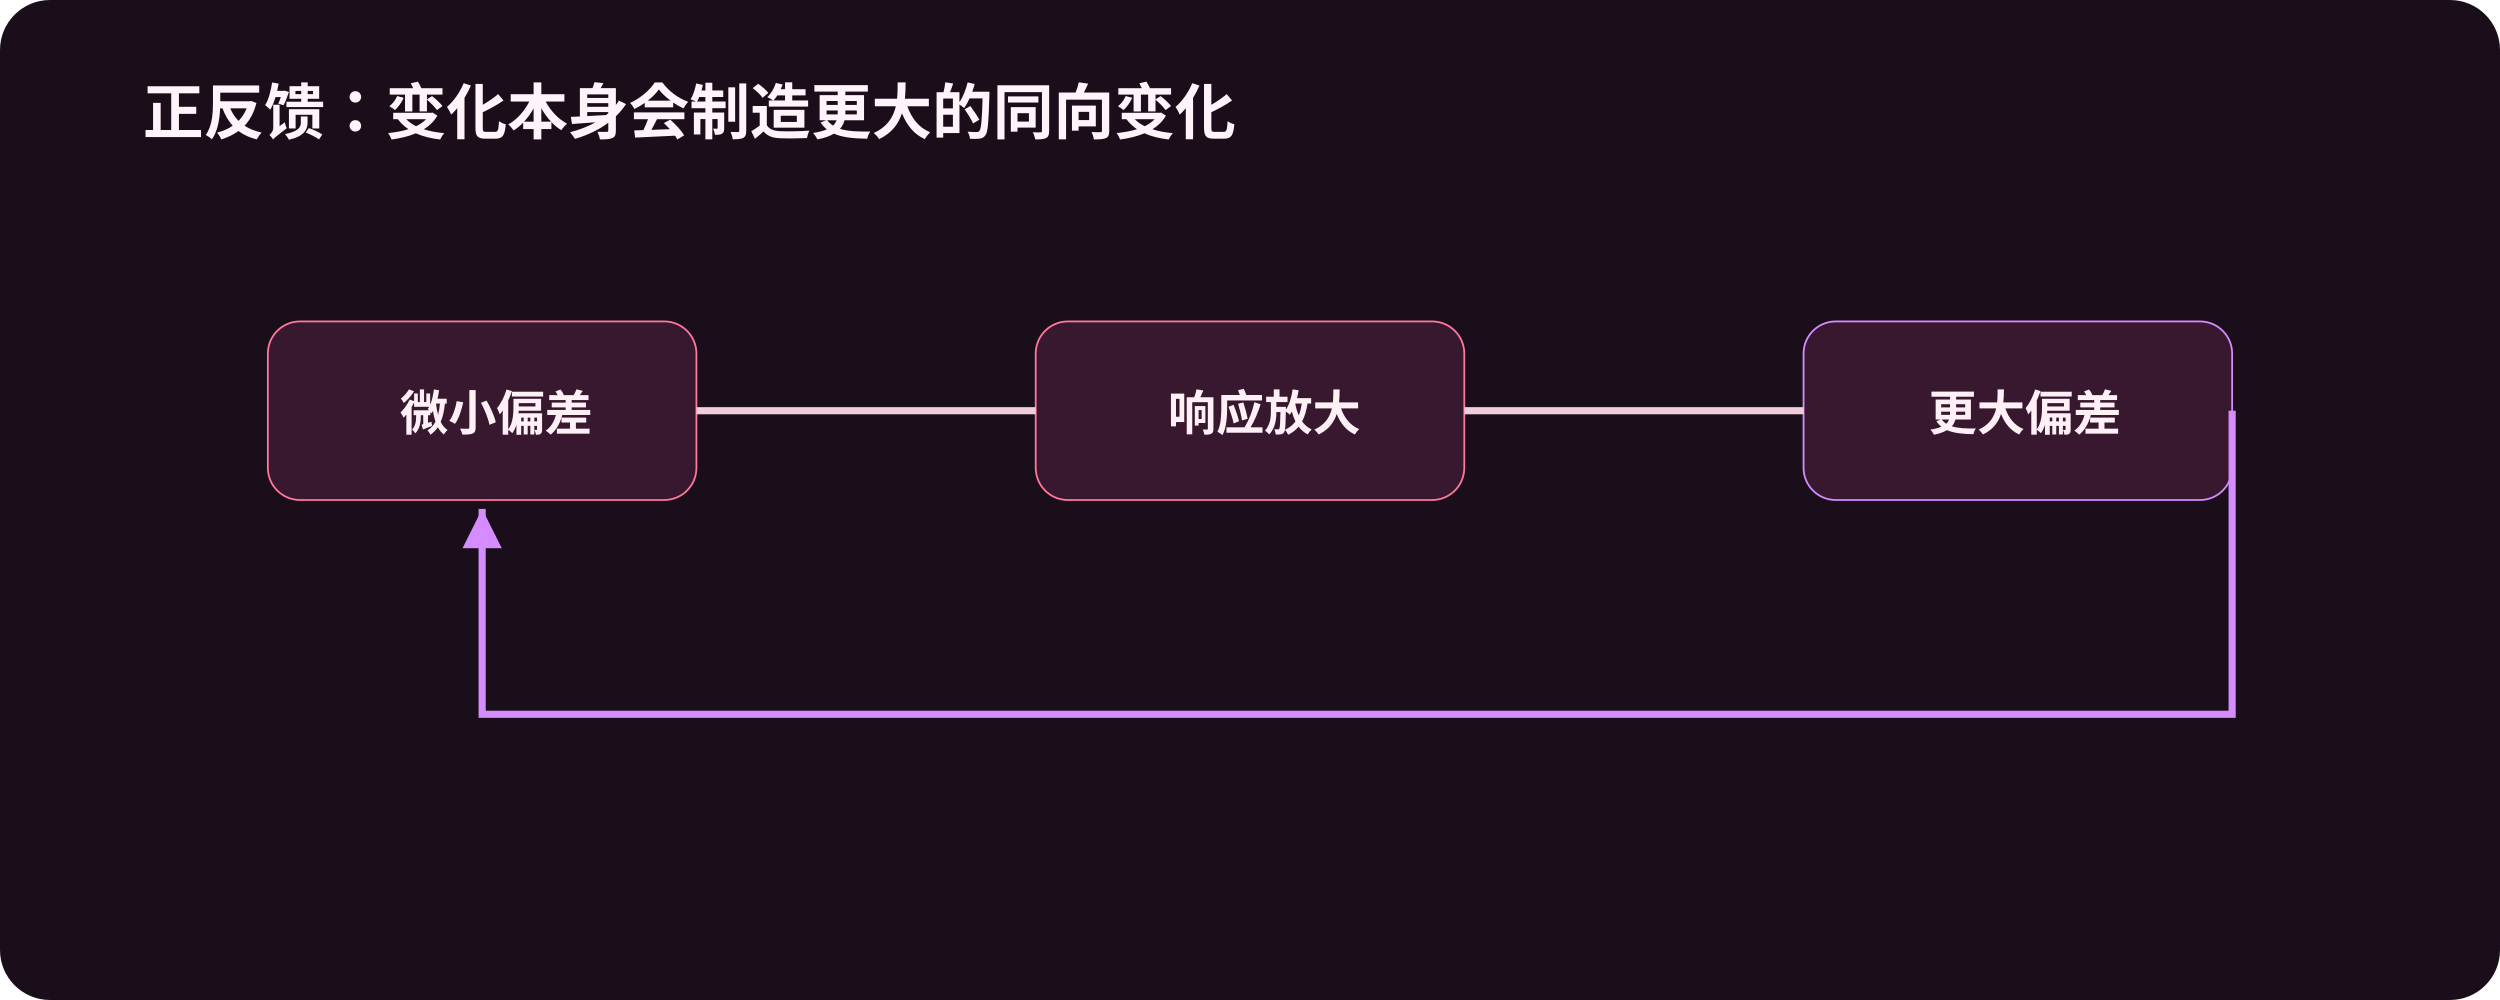
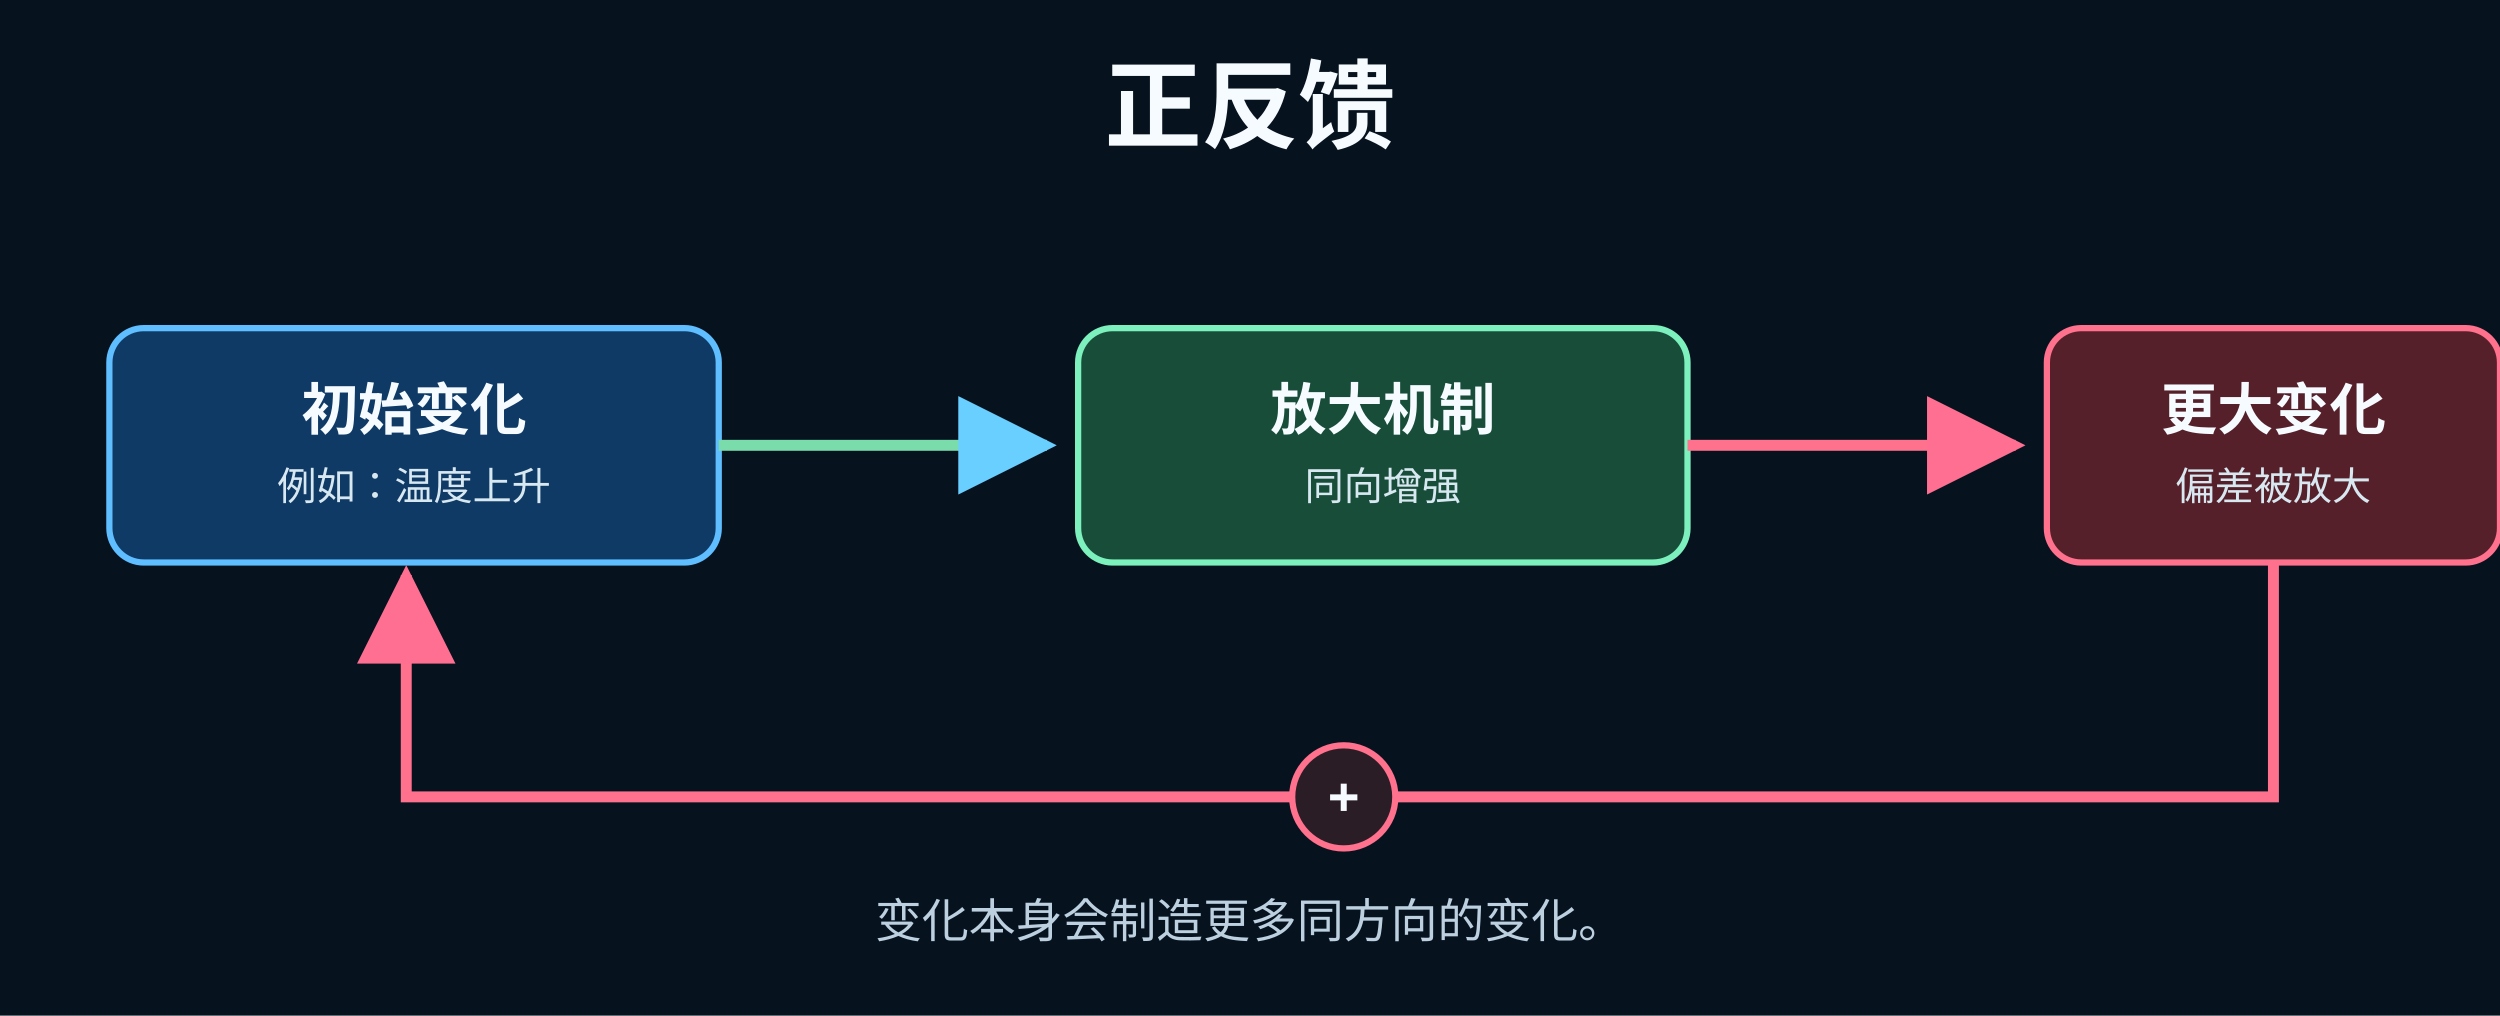
- <svg xmlns="http://www.w3.org/2000/svg" width="1400" height="560" viewBox="0 0 1400 560">
+ <svg xmlns="http://www.w3.org/2000/svg" width="1600" height="650" viewBox="0 0 1600 650">
  <defs>
-     <style>.t{font:700 34px "Noto Sans SC","Microsoft YaHei",sans-serif;fill:#fff4f9}.b{font:600 27px "Noto Sans SC","Microsoft YaHei",sans-serif;fill:#fff0f6}</style>
+     <linearGradient id="bg" x1="0" y1="0" x2="1" y2="1">
+       <stop offset="0" stop-color="#07121f" />
+       <stop offset="1" stop-color="#10263a" />
+     </linearGradient>
+     <filter id="glow">
+       <feGaussianBlur stdDeviation="8" result="b" />
+       <feMerge>
+         <feMergeNode in="b" />
+         <feMergeNode in="SourceGraphic" />
+       </feMerge>
+     </filter>
+     <marker id="arrB" viewBox="0 0 10 10" refX="9" refY="5" markerWidth="9" markerHeight="9" orient="auto">
+       <path d="M0 0L10 5L0 10Z" fill="#69cfff" />
+     </marker>
+     <marker id="arrY" viewBox="0 0 10 10" refX="9" refY="5" markerWidth="9" markerHeight="9" orient="auto">
+       <path d="M0 0L10 5L0 10Z" fill="#ffd166" />
+     </marker>
+     <marker id="arrR" viewBox="0 0 10 10" refX="9" refY="5" markerWidth="9" markerHeight="9" orient="auto">
+       <path d="M0 0L10 5L0 10Z" fill="#ff6f91" />
+     </marker>
+     <style>.title{font:700 62px 'Noto Sans SC','Microsoft YaHei',sans-serif;fill:#f6fbff}.sub{font:500 30px 'Noto Sans SC','Microsoft YaHei',sans-serif;fill:#bcd0df}.series{font:600 26px 'Noto Sans SC','Microsoft YaHei',sans-serif;fill:#6fd6ff;letter-spacing:4px}.h{font:700 36px 'Noto Sans SC','Microsoft YaHei',sans-serif;fill:#f5fbff}.t{font:500 25px 'Noto Sans SC','Microsoft YaHei',sans-serif;fill:#d8e8f1}.sm{font:500 21px 'Noto Sans SC','Microsoft YaHei',sans-serif;fill:#b9ccda}.math{font:italic 32px Georgia,'Times New Roman',serif;fill:#f7fbff}</style>
  </defs>
-   <rect width="1400" height="560" rx="28" fill="#1b0e1b" />
-   <text x="80" y="75" class="t">正反馈：变化本身会制造更大的同向变化</text>
-   <g transform="translate(150 180)">
-     <rect x="0" y="0" width="240" height="100" rx="18" fill="#38182e" stroke="#ff789b" />
-     <text x="74" y="61" class="b">微小偏差</text>
-     <rect x="430" y="0" width="240" height="100" rx="18" fill="#38182e" stroke="#ff789b" />
-     <text x="504" y="61" class="b">响应放大</text>
-     <rect x="860" y="0" width="240" height="100" rx="18" fill="#38182e" stroke="#d48cff" />
-     <text x="930" y="61" class="b">更大偏差</text>
-     <path d="M240 50 H430 M670 50 H860" stroke="#f1ccd9" stroke-width="4" />
-     <path d="M1100 50 V220 H120 V105" fill="none" stroke="#d48cff" stroke-width="4" />
-     <path d="M120 105 l-11 22 h22z" fill="#d48cff" />
+   <rect width="1600" height="650" fill="#07121f" />
+   <text x="800" y="90" text-anchor="middle" class="title">正反馈</text>
+   <g transform="translate(70 210)">
+     <rect x="0" y="0" width="390" height="150" rx="22" fill="#0f3a66" stroke="#5ebeff" stroke-width="4" />
+     <text x="195" y="65" text-anchor="middle" class="h">初始变化</text>
+     <text x="195" y="110" text-anchor="middle" class="t">例如：温度上升</text>
+     <line x1="390" y1="75" x2="600" y2="75" stroke="#79dcaa" stroke-width="7" marker-end="url(#arrB)" />
+     <rect x="620" y="0" width="390" height="150" rx="22" fill="#174d39" stroke="#7cf0bd" stroke-width="4" />
+     <text x="815" y="65" text-anchor="middle" class="h">放大机制</text>
+     <text x="815" y="110" text-anchor="middle" class="t">同向增强</text>
+     <line x1="1010" y1="75" x2="1220" y2="75" stroke="#ff718d" stroke-width="7" marker-end="url(#arrR)" />
+     <rect x="1240" y="0" width="290" height="150" rx="22" fill="#55202a" stroke="#ff718d" stroke-width="4" />
+     <text x="1385" y="65" text-anchor="middle" class="h">更大变化</text>
+     <text x="1385" y="110" text-anchor="middle" class="t">偏差被放大</text>
+     <path d="M1385 150 V300 H190 V158" fill="none" stroke="#ff718d" stroke-width="7" marker-end="url(#arrR)" />
+     <circle cx="790" cy="300" r="33" fill="#2b1d26" stroke="#ff718d" stroke-width="4" />
+     <text x="790" y="313" text-anchor="middle" class="h">+</text>
  </g>
+   <text x="800" y="600" text-anchor="middle" class="sub">变化本身会制造更多同方向的变化。</text>
</svg>
